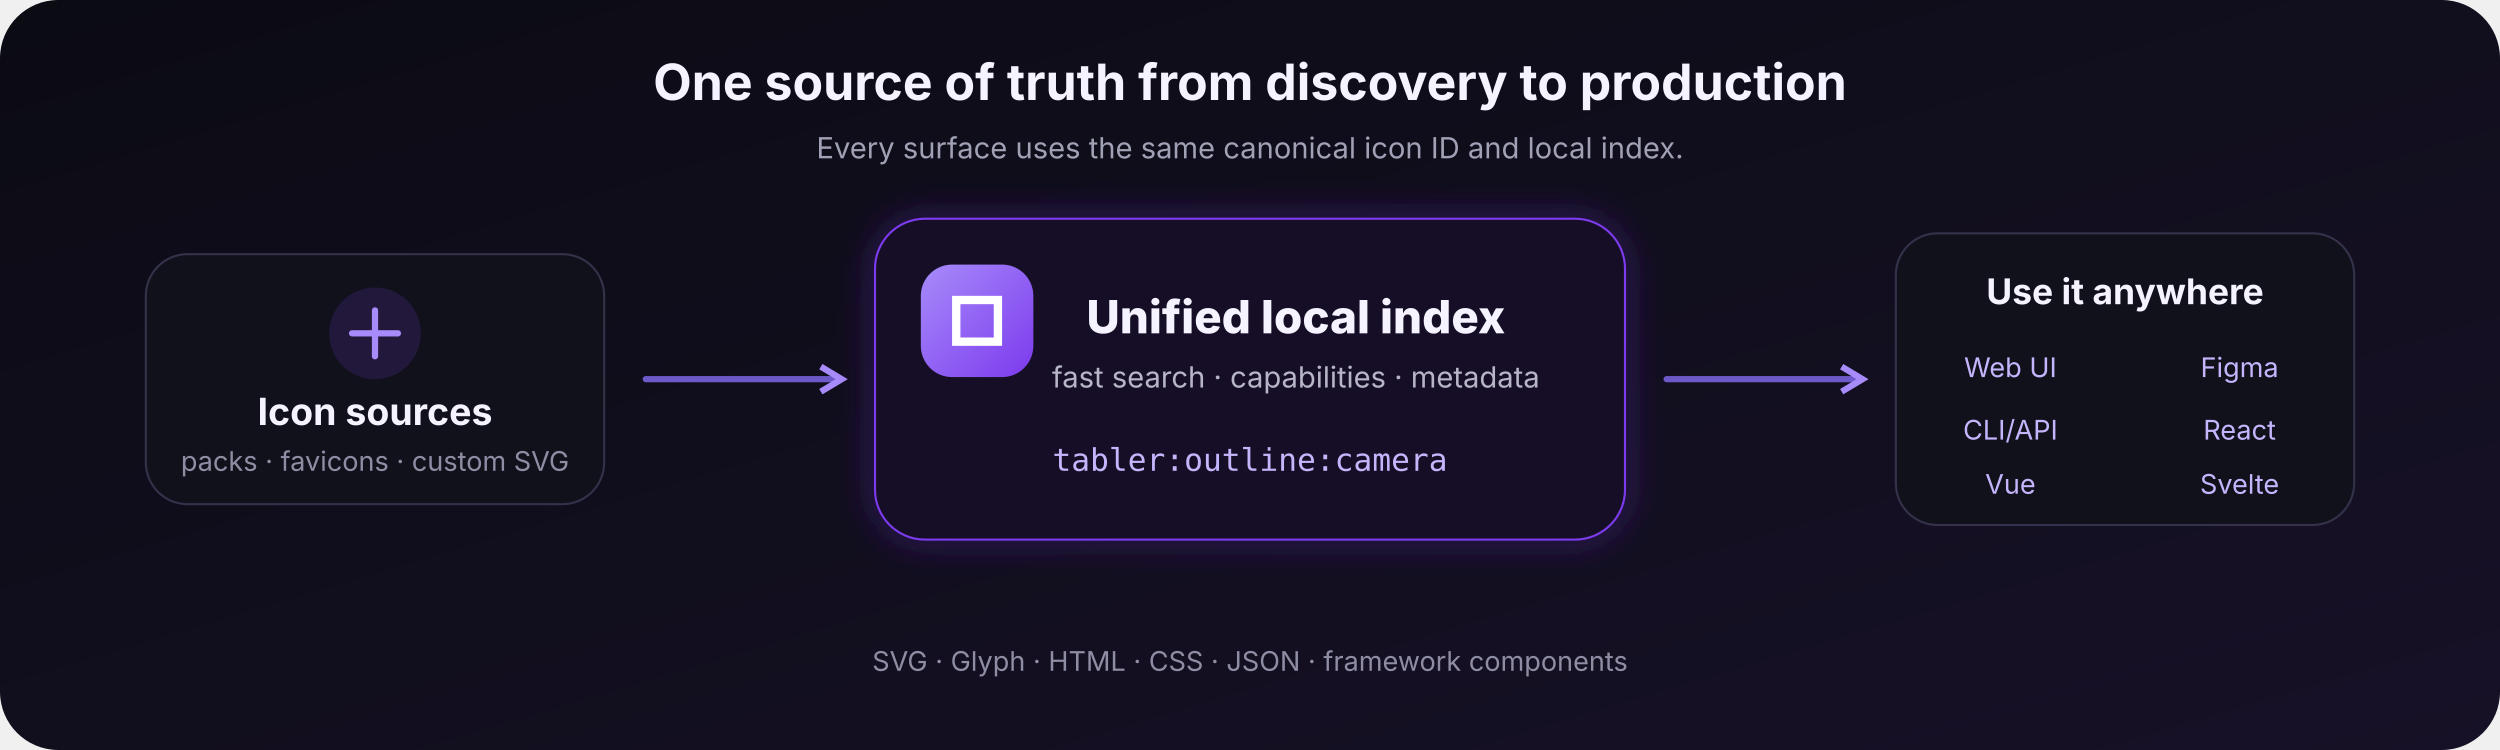
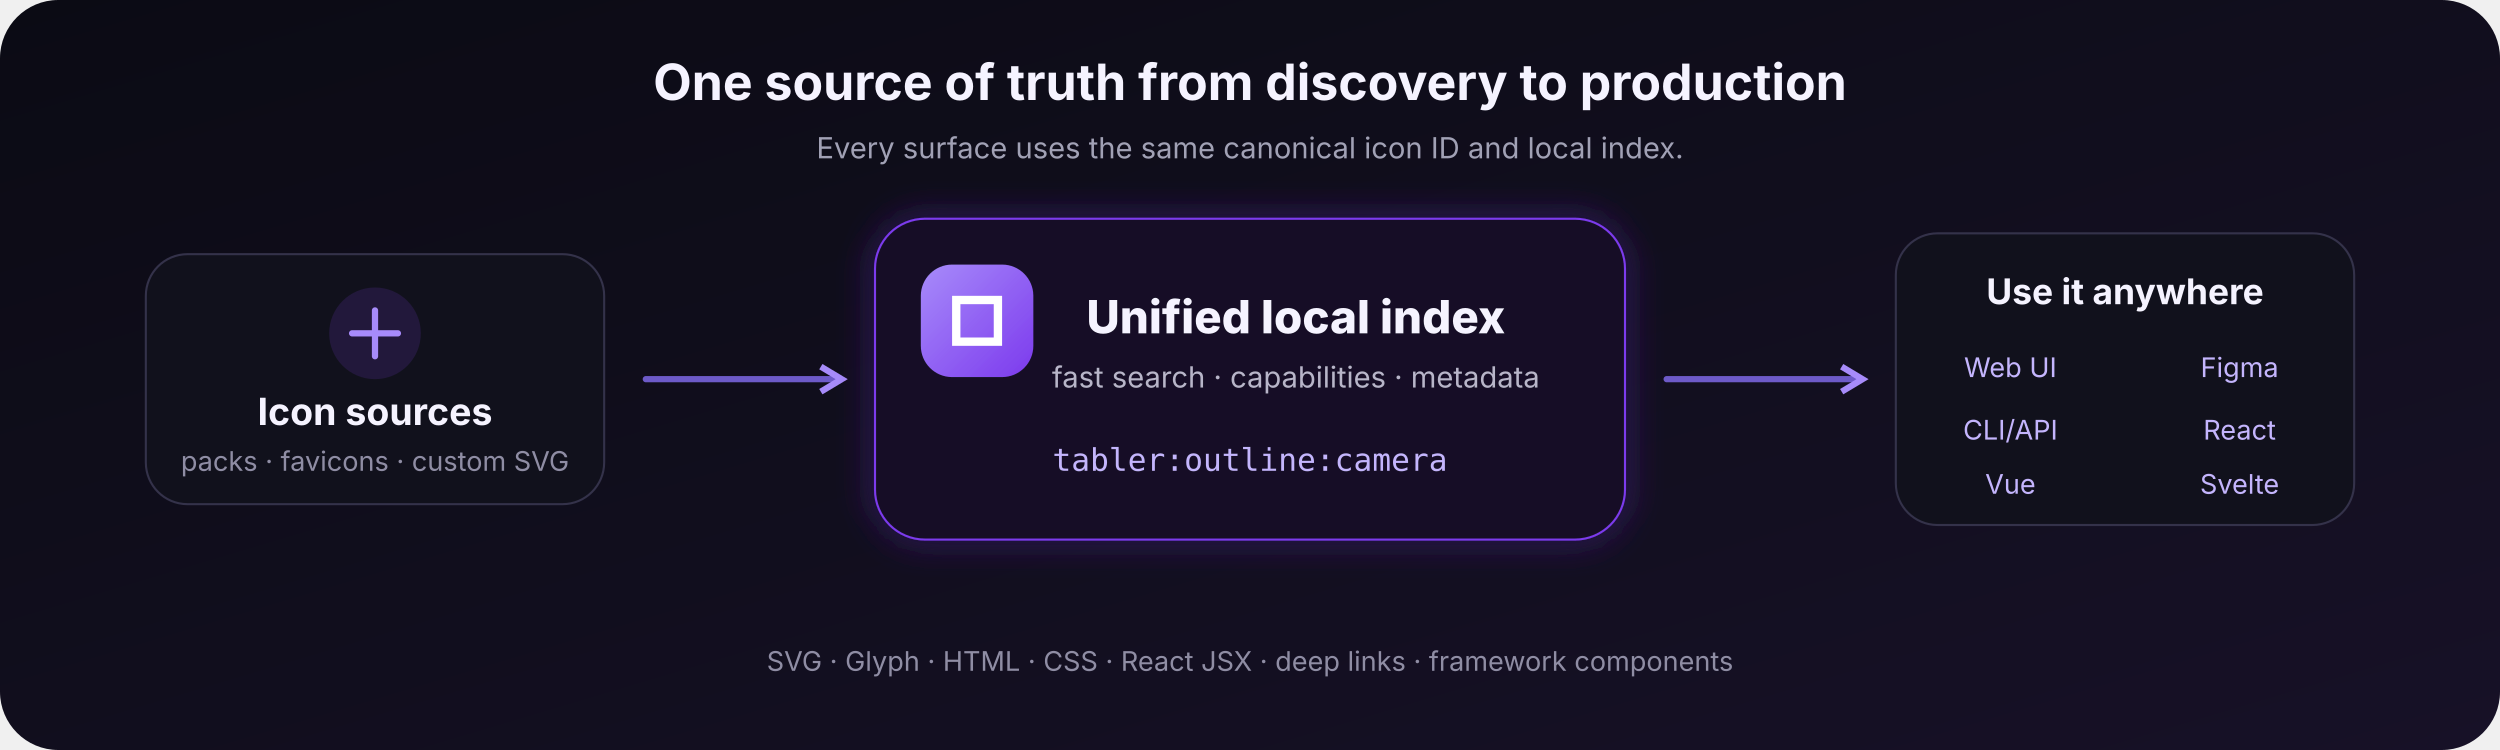
<svg xmlns="http://www.w3.org/2000/svg" width="1200" height="360" viewBox="0 0 1200 360" role="img" aria-labelledby="title desc">
  <defs>
    <linearGradient id="bg" x1="0" y1="0" x2="1" y2="1">
      <stop stop-color="#0b0b14" />
      <stop offset="1" stop-color="#171127" />
    </linearGradient>
    <linearGradient id="accent" x1="0" y1="0" x2="1" y2="1">
      <stop stop-color="#a78bfa" />
      <stop offset="1" stop-color="#7c3aed" />
    </linearGradient>
    <filter id="glow" x="-50%" y="-50%" width="200%" height="200%">
      <feGaussianBlur stdDeviation="8" result="b" />
      <feMerge>
        <feMergeNode in="b" />
        <feMergeNode in="SourceGraphic" />
      </feMerge>
    </filter>
  </defs>
  <rect width="1200" height="360" rx="28" fill="url(#bg)" />
  <g font-family="Inter,Segoe UI,Arial,sans-serif" text-anchor="middle">
    <text x="600" y="48" fill="#f5f3ff" font-size="24" font-weight="700">One source of truth from discovery to production</text>
    <text x="600" y="76" fill="#a1a1b5" font-size="14">Every surface uses the same canonical icon ID and local index.</text>
    <g transform="translate(70 122)">
      <rect width="220" height="120" rx="20" fill="#11111c" stroke="#34324a" />
      <circle cx="110" cy="38" r="22" fill="#22183b" />
      <path d="M99 38h22M110 27v22" stroke="#a78bfa" stroke-width="3" stroke-linecap="round" />
      <text x="110" y="82" fill="#f5f3ff" font-size="18" font-weight="700">Icon sources</text>
      <text x="110" y="104" fill="#8f8da4" font-size="13">packs · favicons · custom SVG</text>
    </g>
    <path d="M310 182h90" stroke="#6d5ac8" stroke-width="3" stroke-linecap="round" />
    <path d="m394 176 10 6-10 6" fill="none" stroke="#a78bfa" stroke-width="3" />
    <g transform="translate(420 105)" filter="url(#glow)">
      <rect width="360" height="154" rx="24" fill="#171126" stroke="#7c3aed" />
      <rect x="22" y="22" width="54" height="54" rx="15" fill="url(#accent)" />
      <rect x="39" y="39" width="20" height="20" fill="none" stroke="white" stroke-width="4" />
      <text x="202" y="55" fill="#f5f3ff" font-size="22" font-weight="800">Unified local index</text>
      <text x="202" y="81" fill="#b8b5c9" font-size="14">fast search · capabilities · metadata</text>
      <text x="180" y="121" fill="#c4b5fd" font-family="ui-monospace,SFMono-Regular,Consolas,monospace" font-size="15">tabler:outline:camera</text>
    </g>
    <path d="M800 182h90" stroke="#6d5ac8" stroke-width="3" stroke-linecap="round" />
    <path d="m884 176 10 6-10 6" fill="none" stroke="#a78bfa" stroke-width="3" />
    <g transform="translate(910 112)">
      <rect width="220" height="140" rx="20" fill="#11111c" stroke="#34324a" />
      <text x="110" y="34" fill="#f5f3ff" font-size="17" font-weight="700">Use it anywhere</text>
      <g fill="#c4b5fd" font-size="13">
        <text x="55" y="69">Web UI</text>
        <text x="165" y="69">Figma</text>
        <text x="55" y="99">CLI/API</text>
        <text x="165" y="99">React</text>
        <text x="55" y="125">Vue</text>
        <text x="165" y="125">Svelte</text>
      </g>
    </g>
-     <text x="600" y="322" fill="#8f8da4" font-size="13">SVG · Glyph · HTML · CSS · JSON · framework components</text>
+     <text x="600" y="322" fill="#8f8da4" font-size="13">SVG · Glyph · HTML · CSS · React JSX · deep links · framework components</text>
  </g>
</svg>
